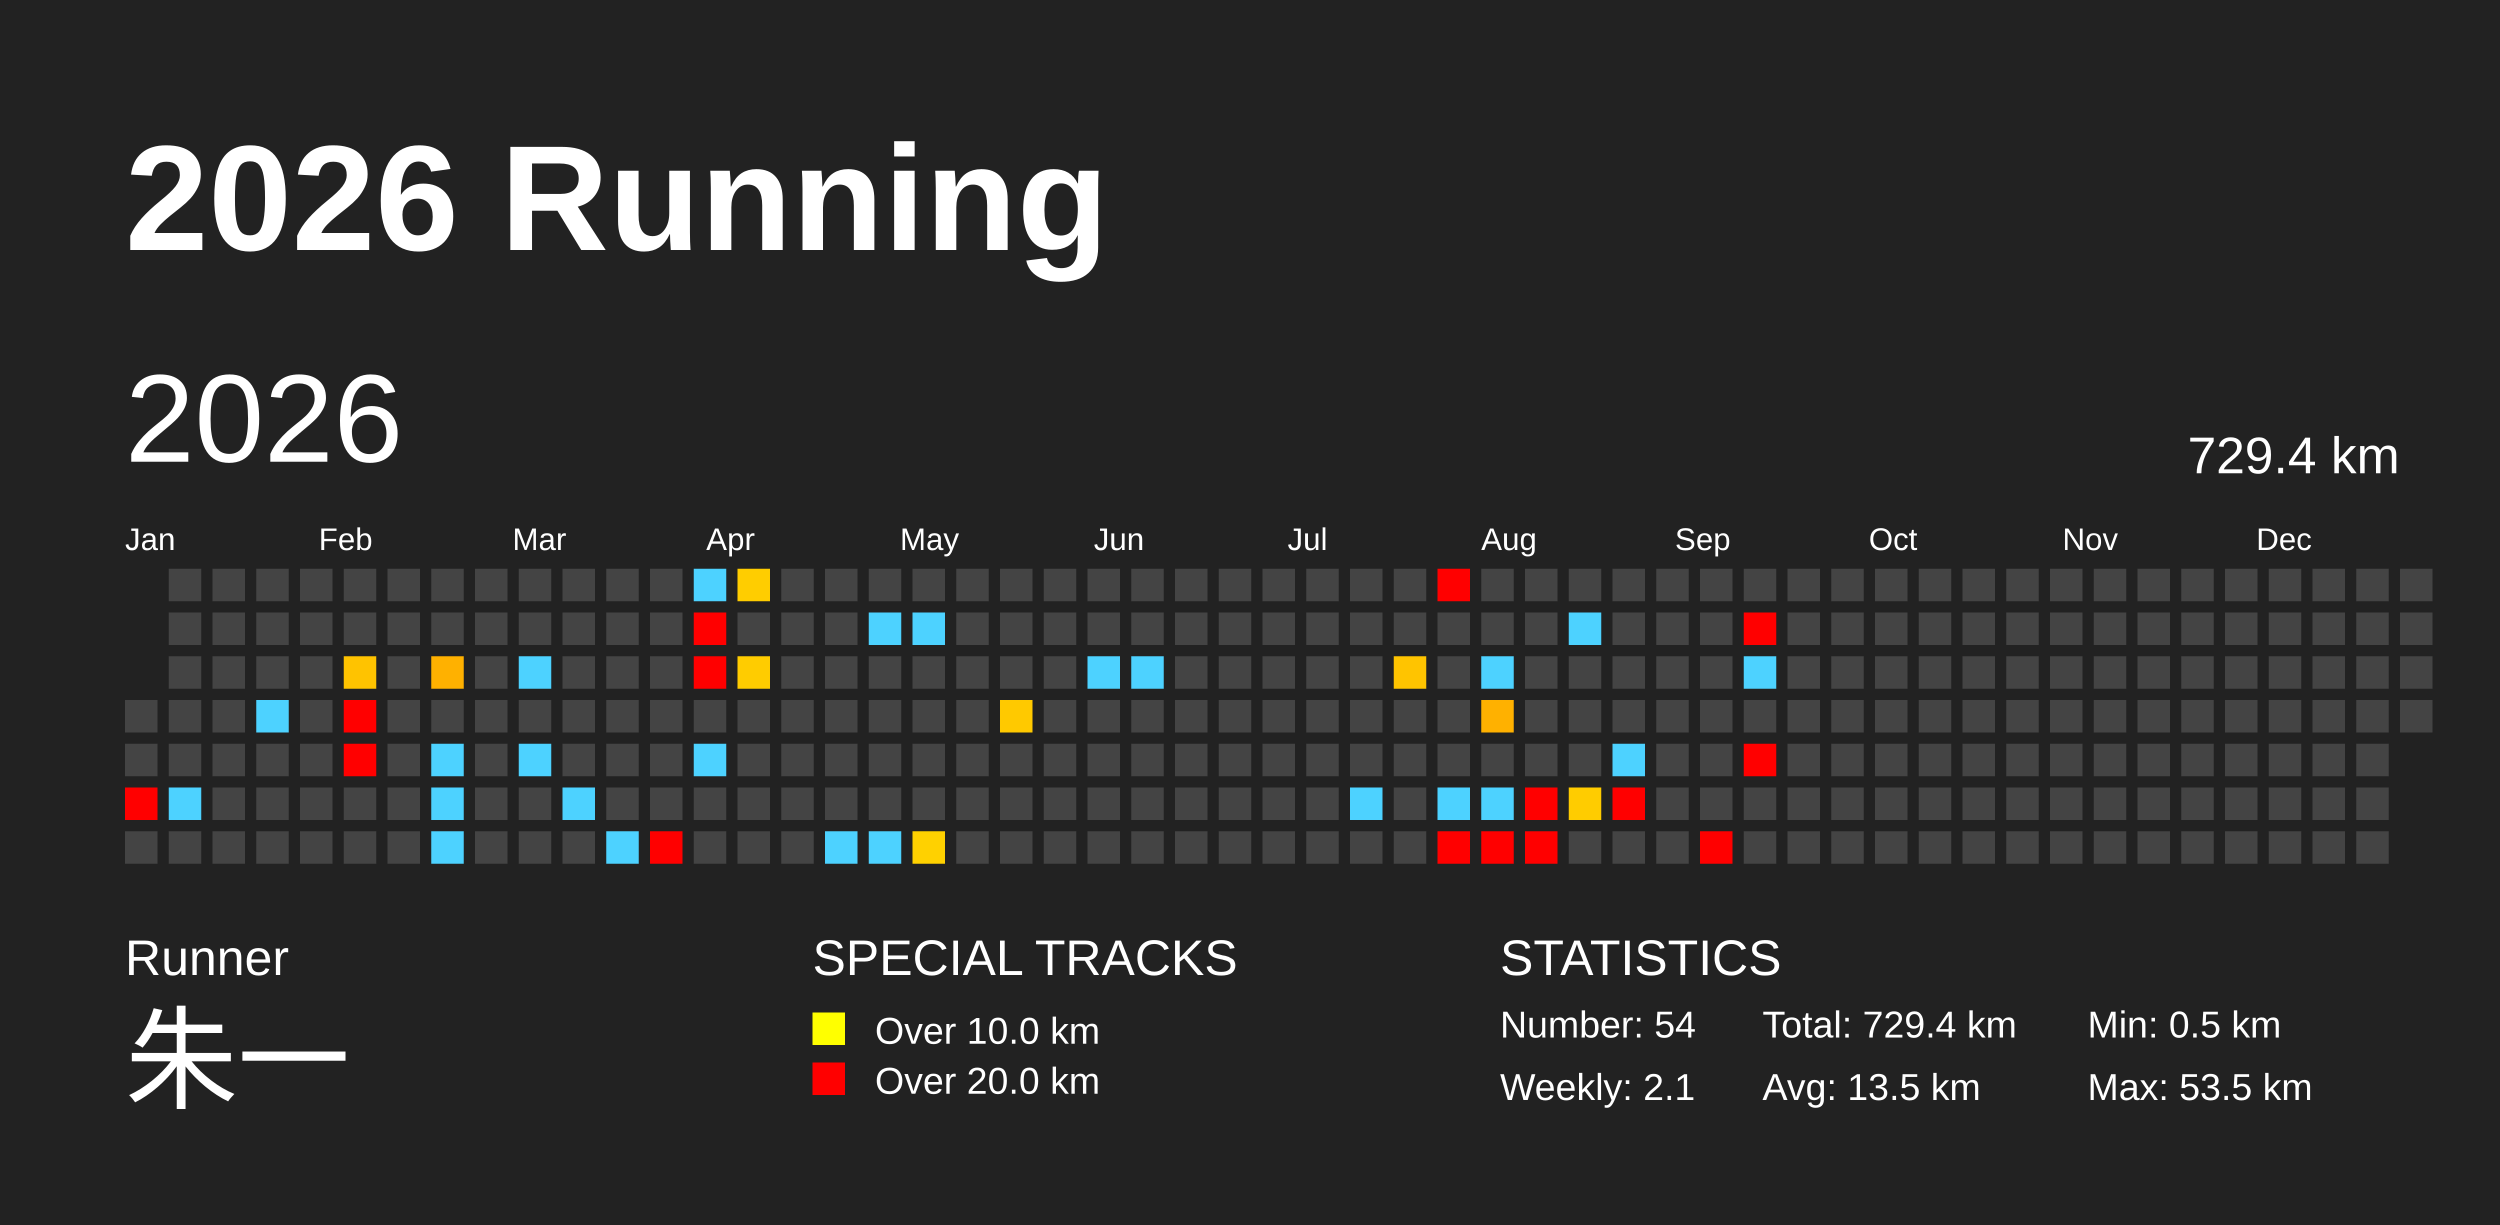
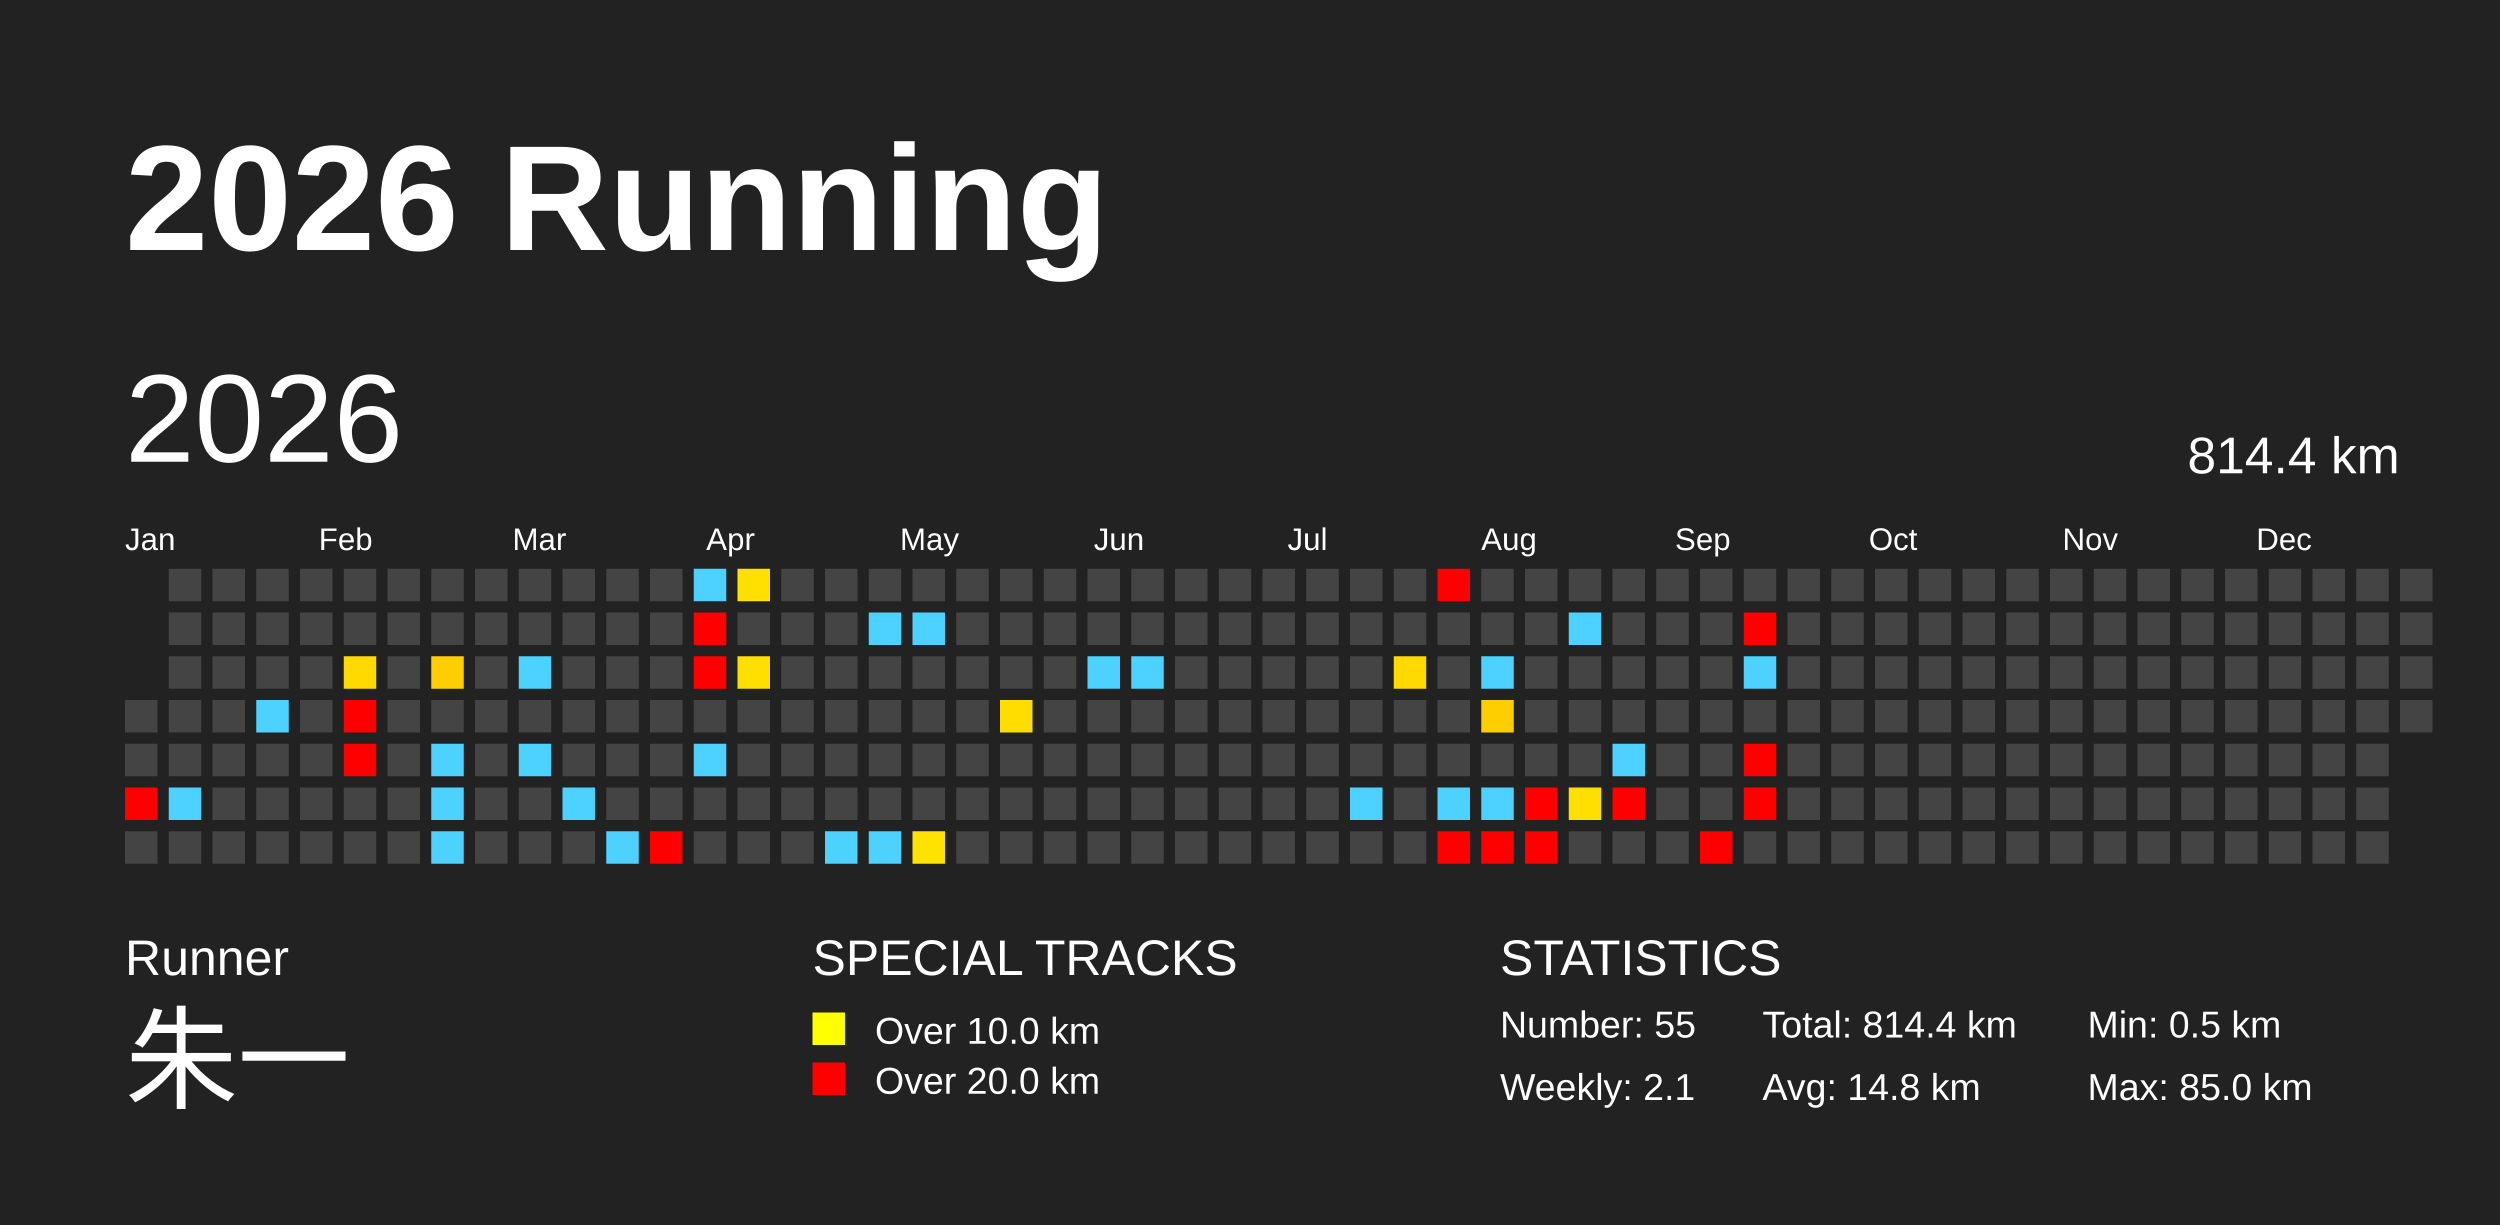
<svg xmlns="http://www.w3.org/2000/svg" baseProfile="full" height="98mm" version="1.1" viewBox="0,0,200,98" width="200mm">
  <defs />
  <rect fill="#222222" height="98" width="200" x="0" y="0" />
  <text fill="#FFFFFF" style="font-size:12px; font-family:Arial; font-weight:bold;" x="10" y="20">2026 Running</text>
  <text fill="#FFFFFF" style="font-size:4px; font-family:Arial" x="10" y="78">Runner</text>
  <text fill="#FFFFFF" style="font-size:9px; font-family:Arial" x="10" y="88">朱一</text>
  <text fill="#FFFFFF" style="font-size:4px; font-family:Arial" x="65" y="78">SPECIAL TRACKS</text>
  <rect fill="yellow" height="2.6" width="2.6" x="65" y="81" />
  <text fill="#FFFFFF" style="font-size:3px; font-family:Arial" x="70" y="83.5">Over 10.0 km</text>
  <rect fill="red" height="2.6" width="2.6" x="65" y="85" />
  <text fill="#FFFFFF" style="font-size:3px; font-family:Arial" x="70" y="87.5">Over 20.0 km</text>
  <text fill="#FFFFFF" style="font-size:4px; font-family:Arial" x="120" y="78">STATISTICS</text>
-   <text fill="#FFFFFF" style="font-size:3px; font-family:Arial" x="120" y="83">Number: 54</text>
+   <text fill="#FFFFFF" style="font-size:3px; font-family:Arial" x="120" y="83">Number: 55</text>
  <text fill="#FFFFFF" style="font-size:3px; font-family:Arial" x="120" y="88">Weekly: 2.1</text>
-   <text fill="#FFFFFF" style="font-size:3px; font-family:Arial" x="141" y="83">Total: 729.4 km</text>
-   <text fill="#FFFFFF" style="font-size:3px; font-family:Arial" x="141" y="88">Avg: 13.5 km</text>
+   <text fill="#FFFFFF" style="font-size:3px; font-family:Arial" x="141" y="83">Total: 814.4 km</text>
+   <text fill="#FFFFFF" style="font-size:3px; font-family:Arial" x="141" y="88">Avg: 14.8 km</text>
  <text fill="#FFFFFF" style="font-size:3px; font-family:Arial" x="167" y="83">Min: 0.5 km</text>
-   <text fill="#FFFFFF" style="font-size:3px; font-family:Arial" x="167" y="88">Max: 53.5 km</text>
+   <text fill="#FFFFFF" style="font-size:3px; font-family:Arial" x="167" y="88">Max: 85.0 km</text>
  <text dominant-baseline="hanging" fill="#FFFFFF" style="font-size:10.0px; font-family:Arial;" x="10" y="30">2026</text>
-   <text dominant-baseline="hanging" fill="#FFFFFF" style="font-size:4.125px; font-family:Arial;" x="175" y="35">729.4 km</text>
+   <text dominant-baseline="hanging" fill="#FFFFFF" style="font-size:4.125px; font-family:Arial;" x="175" y="35">814.4 km</text>
  <text fill="#FFFFFF" style="font-size:2.5px; font-family:Arial" x="10.0" y="44">Jan</text>
  <text fill="#FFFFFF" style="font-size:2.5px; font-family:Arial" x="25.5" y="44">Feb</text>
  <text fill="#FFFFFF" style="font-size:2.5px; font-family:Arial" x="41.0" y="44">Mar</text>
  <text fill="#FFFFFF" style="font-size:2.5px; font-family:Arial" x="56.5" y="44">Apr</text>
  <text fill="#FFFFFF" style="font-size:2.5px; font-family:Arial" x="72.0" y="44">May</text>
  <text fill="#FFFFFF" style="font-size:2.5px; font-family:Arial" x="87.5" y="44">Jun</text>
  <text fill="#FFFFFF" style="font-size:2.5px; font-family:Arial" x="103.0" y="44">Jul</text>
  <text fill="#FFFFFF" style="font-size:2.5px; font-family:Arial" x="118.5" y="44">Aug</text>
  <text fill="#FFFFFF" style="font-size:2.5px; font-family:Arial" x="134.0" y="44">Sep</text>
  <text fill="#FFFFFF" style="font-size:2.5px; font-family:Arial" x="149.5" y="44">Oct</text>
  <text fill="#FFFFFF" style="font-size:2.5px; font-family:Arial" x="165.0" y="44">Nov</text>
  <text fill="#FFFFFF" style="font-size:2.5px; font-family:Arial" x="180.5" y="44">Dec</text>
  <rect fill="#444444" height="2.6" width="2.6" x="10.0" y="56.0" />
  <rect fill="#444444" height="2.6" width="2.6" x="10.0" y="59.5" />
  <rect fill="red" height="2.6" width="2.6" x="10.0" y="63.0" />
  <rect fill="#444444" height="2.6" width="2.6" x="10.0" y="66.5" />
  <rect fill="#444444" height="2.6" width="2.6" x="13.5" y="45.5" />
  <rect fill="#444444" height="2.6" width="2.6" x="13.5" y="49.0" />
  <rect fill="#444444" height="2.6" width="2.6" x="13.5" y="52.5" />
  <rect fill="#444444" height="2.6" width="2.6" x="13.5" y="56.0" />
  <rect fill="#444444" height="2.6" width="2.6" x="13.5" y="59.5" />
  <rect fill="#4dd2ff" height="2.6" width="2.6" x="13.5" y="63.0" />
  <rect fill="#444444" height="2.6" width="2.6" x="13.5" y="66.5" />
  <rect fill="#444444" height="2.6" width="2.6" x="17.0" y="45.5" />
  <rect fill="#444444" height="2.6" width="2.6" x="17.0" y="49.0" />
  <rect fill="#444444" height="2.6" width="2.6" x="17.0" y="52.5" />
  <rect fill="#444444" height="2.6" width="2.6" x="17.0" y="56.0" />
  <rect fill="#444444" height="2.6" width="2.6" x="17.0" y="59.5" />
  <rect fill="#444444" height="2.6" width="2.6" x="17.0" y="63.0" />
  <rect fill="#444444" height="2.6" width="2.6" x="17.0" y="66.5" />
  <rect fill="#444444" height="2.6" width="2.6" x="20.5" y="45.5" />
  <rect fill="#444444" height="2.6" width="2.6" x="20.5" y="49.0" />
  <rect fill="#444444" height="2.6" width="2.6" x="20.5" y="52.5" />
  <rect fill="#4dd2ff" height="2.6" width="2.6" x="20.5" y="56.0" />
  <rect fill="#444444" height="2.6" width="2.6" x="20.5" y="59.5" />
  <rect fill="#444444" height="2.6" width="2.6" x="20.5" y="63.0" />
  <rect fill="#444444" height="2.6" width="2.6" x="20.5" y="66.5" />
  <rect fill="#444444" height="2.6" width="2.6" x="24.0" y="45.5" />
  <rect fill="#444444" height="2.6" width="2.6" x="24.0" y="49.0" />
  <rect fill="#444444" height="2.6" width="2.6" x="24.0" y="52.5" />
  <rect fill="#444444" height="2.6" width="2.6" x="24.0" y="56.0" />
  <rect fill="#444444" height="2.6" width="2.6" x="24.0" y="59.5" />
  <rect fill="#444444" height="2.6" width="2.6" x="24.0" y="63.0" />
  <rect fill="#444444" height="2.6" width="2.6" x="24.0" y="66.5" />
  <rect fill="#444444" height="2.6" width="2.6" x="27.5" y="45.5" />
  <rect fill="#444444" height="2.6" width="2.6" x="27.5" y="49.0" />
-   <rect fill="#ffc300" height="2.6" width="2.6" x="27.5" y="52.5" />
+   <rect fill="#ffd900" height="2.6" width="2.6" x="27.5" y="52.5" />
  <rect fill="red" height="2.6" width="2.6" x="27.5" y="56.0" />
  <rect fill="red" height="2.6" width="2.6" x="27.5" y="59.5" />
  <rect fill="#444444" height="2.6" width="2.6" x="27.5" y="63.0" />
  <rect fill="#444444" height="2.6" width="2.6" x="27.5" y="66.5" />
  <rect fill="#444444" height="2.6" width="2.6" x="31.0" y="45.5" />
  <rect fill="#444444" height="2.6" width="2.6" x="31.0" y="49.0" />
  <rect fill="#444444" height="2.6" width="2.6" x="31.0" y="52.5" />
  <rect fill="#444444" height="2.6" width="2.6" x="31.0" y="56.0" />
  <rect fill="#444444" height="2.6" width="2.6" x="31.0" y="59.5" />
  <rect fill="#444444" height="2.6" width="2.6" x="31.0" y="63.0" />
  <rect fill="#444444" height="2.6" width="2.6" x="31.0" y="66.5" />
  <rect fill="#444444" height="2.6" width="2.6" x="34.5" y="45.5" />
  <rect fill="#444444" height="2.6" width="2.6" x="34.5" y="49.0" />
-   <rect fill="#ffb100" height="2.6" width="2.6" x="34.5" y="52.5" />
+   <rect fill="#ffce00" height="2.6" width="2.6" x="34.5" y="52.5" />
  <rect fill="#444444" height="2.6" width="2.6" x="34.5" y="56.0" />
  <rect fill="#4dd2ff" height="2.6" width="2.6" x="34.5" y="59.5" />
  <rect fill="#4dd2ff" height="2.6" width="2.6" x="34.5" y="63.0" />
  <rect fill="#4dd2ff" height="2.6" width="2.6" x="34.5" y="66.5" />
  <rect fill="#444444" height="2.6" width="2.6" x="38.0" y="45.5" />
  <rect fill="#444444" height="2.6" width="2.6" x="38.0" y="49.0" />
  <rect fill="#444444" height="2.6" width="2.6" x="38.0" y="52.5" />
  <rect fill="#444444" height="2.6" width="2.6" x="38.0" y="56.0" />
  <rect fill="#444444" height="2.6" width="2.6" x="38.0" y="59.5" />
  <rect fill="#444444" height="2.6" width="2.6" x="38.0" y="63.0" />
  <rect fill="#444444" height="2.6" width="2.6" x="38.0" y="66.5" />
  <rect fill="#444444" height="2.6" width="2.6" x="41.5" y="45.5" />
  <rect fill="#444444" height="2.6" width="2.6" x="41.5" y="49.0" />
  <rect fill="#4dd2ff" height="2.6" width="2.6" x="41.5" y="52.5" />
  <rect fill="#444444" height="2.6" width="2.6" x="41.5" y="56.0" />
  <rect fill="#4dd2ff" height="2.6" width="2.6" x="41.5" y="59.5" />
  <rect fill="#444444" height="2.6" width="2.6" x="41.5" y="63.0" />
  <rect fill="#444444" height="2.6" width="2.6" x="41.5" y="66.5" />
  <rect fill="#444444" height="2.6" width="2.6" x="45.0" y="45.5" />
  <rect fill="#444444" height="2.6" width="2.6" x="45.0" y="49.0" />
  <rect fill="#444444" height="2.6" width="2.6" x="45.0" y="52.5" />
  <rect fill="#444444" height="2.6" width="2.6" x="45.0" y="56.0" />
  <rect fill="#444444" height="2.6" width="2.6" x="45.0" y="59.5" />
  <rect fill="#4dd2ff" height="2.6" width="2.6" x="45.0" y="63.0" />
  <rect fill="#444444" height="2.6" width="2.6" x="45.0" y="66.5" />
  <rect fill="#444444" height="2.6" width="2.6" x="48.5" y="45.5" />
  <rect fill="#444444" height="2.6" width="2.6" x="48.5" y="49.0" />
  <rect fill="#444444" height="2.6" width="2.6" x="48.5" y="52.5" />
  <rect fill="#444444" height="2.6" width="2.6" x="48.5" y="56.0" />
  <rect fill="#444444" height="2.6" width="2.6" x="48.5" y="59.5" />
  <rect fill="#444444" height="2.6" width="2.6" x="48.5" y="63.0" />
  <rect fill="#4dd2ff" height="2.6" width="2.6" x="48.5" y="66.5" />
  <rect fill="#444444" height="2.6" width="2.6" x="52.0" y="45.5" />
  <rect fill="#444444" height="2.6" width="2.6" x="52.0" y="49.0" />
  <rect fill="#444444" height="2.6" width="2.6" x="52.0" y="52.5" />
  <rect fill="#444444" height="2.6" width="2.6" x="52.0" y="56.0" />
  <rect fill="#444444" height="2.6" width="2.6" x="52.0" y="59.5" />
  <rect fill="#444444" height="2.6" width="2.6" x="52.0" y="63.0" />
  <rect fill="red" height="2.6" width="2.6" x="52.0" y="66.5" />
  <rect fill="#4dd2ff" height="2.6" width="2.6" x="55.5" y="45.5" />
  <rect fill="red" height="2.6" width="2.6" x="55.5" y="49.0" />
  <rect fill="red" height="2.6" width="2.6" x="55.5" y="52.5" />
  <rect fill="#444444" height="2.6" width="2.6" x="55.5" y="56.0" />
  <rect fill="#4dd2ff" height="2.6" width="2.6" x="55.5" y="59.5" />
  <rect fill="#444444" height="2.6" width="2.6" x="55.5" y="63.0" />
  <rect fill="#444444" height="2.6" width="2.6" x="55.5" y="66.5" />
-   <rect fill="#ffcd00" height="2.6" width="2.6" x="59.0" y="45.5" />
+   <rect fill="#ffe000" height="2.6" width="2.6" x="59.0" y="45.5" />
  <rect fill="#444444" height="2.6" width="2.6" x="59.0" y="49.0" />
-   <rect fill="#ffcc00" height="2.6" width="2.6" x="59.0" y="52.5" />
+   <rect fill="#ffdf00" height="2.6" width="2.6" x="59.0" y="52.5" />
  <rect fill="#444444" height="2.6" width="2.6" x="59.0" y="56.0" />
  <rect fill="#444444" height="2.6" width="2.6" x="59.0" y="59.5" />
  <rect fill="#444444" height="2.6" width="2.6" x="59.0" y="63.0" />
  <rect fill="#444444" height="2.6" width="2.6" x="59.0" y="66.5" />
  <rect fill="#444444" height="2.6" width="2.6" x="62.5" y="45.5" />
  <rect fill="#444444" height="2.6" width="2.6" x="62.5" y="49.0" />
  <rect fill="#444444" height="2.6" width="2.6" x="62.5" y="52.5" />
  <rect fill="#444444" height="2.6" width="2.6" x="62.5" y="56.0" />
  <rect fill="#444444" height="2.6" width="2.6" x="62.5" y="59.5" />
  <rect fill="#444444" height="2.6" width="2.6" x="62.5" y="63.0" />
  <rect fill="#444444" height="2.6" width="2.6" x="62.5" y="66.5" />
  <rect fill="#444444" height="2.6" width="2.6" x="66.0" y="45.5" />
  <rect fill="#444444" height="2.6" width="2.6" x="66.0" y="49.0" />
  <rect fill="#444444" height="2.6" width="2.6" x="66.0" y="52.5" />
  <rect fill="#444444" height="2.6" width="2.6" x="66.0" y="56.0" />
  <rect fill="#444444" height="2.6" width="2.6" x="66.0" y="59.5" />
  <rect fill="#444444" height="2.6" width="2.6" x="66.0" y="63.0" />
  <rect fill="#4dd2ff" height="2.6" width="2.6" x="66.0" y="66.5" />
  <rect fill="#444444" height="2.6" width="2.6" x="69.5" y="45.5" />
  <rect fill="#4dd2ff" height="2.6" width="2.6" x="69.5" y="49.0" />
  <rect fill="#444444" height="2.6" width="2.6" x="69.5" y="52.5" />
  <rect fill="#444444" height="2.6" width="2.6" x="69.5" y="56.0" />
  <rect fill="#444444" height="2.6" width="2.6" x="69.5" y="59.5" />
  <rect fill="#444444" height="2.6" width="2.6" x="69.5" y="63.0" />
  <rect fill="#4dd2ff" height="2.6" width="2.6" x="69.5" y="66.5" />
  <rect fill="#444444" height="2.6" width="2.6" x="73.0" y="45.5" />
  <rect fill="#4dd2ff" height="2.6" width="2.6" x="73.0" y="49.0" />
  <rect fill="#444444" height="2.6" width="2.6" x="73.0" y="52.5" />
  <rect fill="#444444" height="2.6" width="2.6" x="73.0" y="56.0" />
  <rect fill="#444444" height="2.6" width="2.6" x="73.0" y="59.5" />
  <rect fill="#444444" height="2.6" width="2.6" x="73.0" y="63.0" />
-   <rect fill="#ffd100" height="2.6" width="2.6" x="73.0" y="66.5" />
+   <rect fill="#ffe200" height="2.6" width="2.6" x="73.0" y="66.5" />
  <rect fill="#444444" height="2.6" width="2.6" x="76.5" y="45.5" />
  <rect fill="#444444" height="2.6" width="2.6" x="76.5" y="49.0" />
  <rect fill="#444444" height="2.6" width="2.6" x="76.5" y="52.5" />
  <rect fill="#444444" height="2.6" width="2.6" x="76.5" y="56.0" />
  <rect fill="#444444" height="2.6" width="2.6" x="76.5" y="59.5" />
  <rect fill="#444444" height="2.6" width="2.6" x="76.5" y="63.0" />
  <rect fill="#444444" height="2.6" width="2.6" x="76.5" y="66.5" />
  <rect fill="#444444" height="2.6" width="2.6" x="80.0" y="45.5" />
  <rect fill="#444444" height="2.6" width="2.6" x="80.0" y="49.0" />
  <rect fill="#444444" height="2.6" width="2.6" x="80.0" y="52.5" />
-   <rect fill="#ffc900" height="2.6" width="2.6" x="80.0" y="56.0" />
+   <rect fill="#ffdd00" height="2.6" width="2.6" x="80.0" y="56.0" />
  <rect fill="#444444" height="2.6" width="2.6" x="80.0" y="59.5" />
  <rect fill="#444444" height="2.6" width="2.6" x="80.0" y="63.0" />
  <rect fill="#444444" height="2.6" width="2.6" x="80.0" y="66.5" />
  <rect fill="#444444" height="2.6" width="2.6" x="83.5" y="45.5" />
  <rect fill="#444444" height="2.6" width="2.6" x="83.5" y="49.0" />
  <rect fill="#444444" height="2.6" width="2.6" x="83.5" y="52.5" />
  <rect fill="#444444" height="2.6" width="2.6" x="83.5" y="56.0" />
  <rect fill="#444444" height="2.6" width="2.6" x="83.5" y="59.5" />
  <rect fill="#444444" height="2.6" width="2.6" x="83.5" y="63.0" />
  <rect fill="#444444" height="2.6" width="2.6" x="83.5" y="66.5" />
  <rect fill="#444444" height="2.6" width="2.6" x="87.0" y="45.5" />
  <rect fill="#444444" height="2.6" width="2.6" x="87.0" y="49.0" />
  <rect fill="#4dd2ff" height="2.6" width="2.6" x="87.0" y="52.5" />
  <rect fill="#444444" height="2.6" width="2.6" x="87.0" y="56.0" />
  <rect fill="#444444" height="2.6" width="2.6" x="87.0" y="59.5" />
  <rect fill="#444444" height="2.6" width="2.6" x="87.0" y="63.0" />
  <rect fill="#444444" height="2.6" width="2.6" x="87.0" y="66.5" />
  <rect fill="#444444" height="2.6" width="2.6" x="90.5" y="45.5" />
  <rect fill="#444444" height="2.6" width="2.6" x="90.5" y="49.0" />
  <rect fill="#4dd2ff" height="2.6" width="2.6" x="90.5" y="52.5" />
  <rect fill="#444444" height="2.6" width="2.6" x="90.5" y="56.0" />
  <rect fill="#444444" height="2.6" width="2.6" x="90.5" y="59.5" />
  <rect fill="#444444" height="2.6" width="2.6" x="90.5" y="63.0" />
  <rect fill="#444444" height="2.6" width="2.6" x="90.5" y="66.5" />
  <rect fill="#444444" height="2.6" width="2.6" x="94.0" y="45.5" />
  <rect fill="#444444" height="2.6" width="2.6" x="94.0" y="49.0" />
  <rect fill="#444444" height="2.6" width="2.6" x="94.0" y="52.5" />
  <rect fill="#444444" height="2.6" width="2.6" x="94.0" y="56.0" />
  <rect fill="#444444" height="2.6" width="2.6" x="94.0" y="59.5" />
  <rect fill="#444444" height="2.6" width="2.6" x="94.0" y="63.0" />
  <rect fill="#444444" height="2.6" width="2.6" x="94.0" y="66.5" />
  <rect fill="#444444" height="2.6" width="2.6" x="97.5" y="45.5" />
  <rect fill="#444444" height="2.6" width="2.6" x="97.5" y="49.0" />
  <rect fill="#444444" height="2.6" width="2.6" x="97.5" y="52.5" />
  <rect fill="#444444" height="2.6" width="2.6" x="97.5" y="56.0" />
  <rect fill="#444444" height="2.6" width="2.6" x="97.5" y="59.5" />
  <rect fill="#444444" height="2.6" width="2.6" x="97.5" y="63.0" />
  <rect fill="#444444" height="2.6" width="2.6" x="97.5" y="66.5" />
  <rect fill="#444444" height="2.6" width="2.6" x="101.0" y="45.5" />
  <rect fill="#444444" height="2.6" width="2.6" x="101.0" y="49.0" />
  <rect fill="#444444" height="2.6" width="2.6" x="101.0" y="52.5" />
  <rect fill="#444444" height="2.6" width="2.6" x="101.0" y="56.0" />
  <rect fill="#444444" height="2.6" width="2.6" x="101.0" y="59.5" />
  <rect fill="#444444" height="2.6" width="2.6" x="101.0" y="63.0" />
  <rect fill="#444444" height="2.6" width="2.6" x="101.0" y="66.5" />
  <rect fill="#444444" height="2.6" width="2.6" x="104.5" y="45.5" />
  <rect fill="#444444" height="2.6" width="2.6" x="104.5" y="49.0" />
  <rect fill="#444444" height="2.6" width="2.6" x="104.5" y="52.5" />
  <rect fill="#444444" height="2.6" width="2.6" x="104.5" y="56.0" />
  <rect fill="#444444" height="2.6" width="2.6" x="104.5" y="59.5" />
  <rect fill="#444444" height="2.6" width="2.6" x="104.5" y="63.0" />
  <rect fill="#444444" height="2.6" width="2.6" x="104.5" y="66.5" />
  <rect fill="#444444" height="2.6" width="2.6" x="108.0" y="45.5" />
  <rect fill="#444444" height="2.6" width="2.6" x="108.0" y="49.0" />
  <rect fill="#444444" height="2.6" width="2.6" x="108.0" y="52.5" />
  <rect fill="#444444" height="2.6" width="2.6" x="108.0" y="56.0" />
  <rect fill="#444444" height="2.6" width="2.6" x="108.0" y="59.5" />
  <rect fill="#4dd2ff" height="2.6" width="2.6" x="108.0" y="63.0" />
  <rect fill="#444444" height="2.6" width="2.6" x="108.0" y="66.5" />
  <rect fill="#444444" height="2.6" width="2.6" x="111.5" y="45.5" />
  <rect fill="#444444" height="2.6" width="2.6" x="111.5" y="49.0" />
-   <rect fill="#ffc400" height="2.6" width="2.6" x="111.5" y="52.5" />
+   <rect fill="#ffda00" height="2.6" width="2.6" x="111.5" y="52.5" />
  <rect fill="#444444" height="2.6" width="2.6" x="111.5" y="56.0" />
  <rect fill="#444444" height="2.6" width="2.6" x="111.5" y="59.5" />
  <rect fill="#444444" height="2.6" width="2.6" x="111.5" y="63.0" />
  <rect fill="#444444" height="2.6" width="2.6" x="111.5" y="66.5" />
  <rect fill="red" height="2.6" width="2.6" x="115.0" y="45.5" />
  <rect fill="#444444" height="2.6" width="2.6" x="115.0" y="49.0" />
  <rect fill="#444444" height="2.6" width="2.6" x="115.0" y="52.5" />
  <rect fill="#444444" height="2.6" width="2.6" x="115.0" y="56.0" />
  <rect fill="#444444" height="2.6" width="2.6" x="115.0" y="59.5" />
  <rect fill="#4dd2ff" height="2.6" width="2.6" x="115.0" y="63.0" />
  <rect fill="red" height="2.6" width="2.6" x="115.0" y="66.5" />
  <rect fill="#444444" height="2.6" width="2.6" x="118.5" y="45.5" />
  <rect fill="#444444" height="2.6" width="2.6" x="118.5" y="49.0" />
  <rect fill="#4dd2ff" height="2.6" width="2.6" x="118.5" y="52.5" />
-   <rect fill="#ffb100" height="2.6" width="2.6" x="118.5" y="56.0" />
+   <rect fill="#ffce00" height="2.6" width="2.6" x="118.5" y="56.0" />
  <rect fill="#444444" height="2.6" width="2.6" x="118.5" y="59.5" />
  <rect fill="#4dd2ff" height="2.6" width="2.6" x="118.5" y="63.0" />
  <rect fill="red" height="2.6" width="2.6" x="118.5" y="66.5" />
  <rect fill="#444444" height="2.6" width="2.6" x="122.0" y="45.5" />
  <rect fill="#444444" height="2.6" width="2.6" x="122.0" y="49.0" />
  <rect fill="#444444" height="2.6" width="2.6" x="122.0" y="52.5" />
  <rect fill="#444444" height="2.6" width="2.6" x="122.0" y="56.0" />
  <rect fill="#444444" height="2.6" width="2.6" x="122.0" y="59.5" />
  <rect fill="red" height="2.6" width="2.6" x="122.0" y="63.0" />
  <rect fill="red" height="2.6" width="2.6" x="122.0" y="66.5" />
  <rect fill="#444444" height="2.6" width="2.6" x="125.5" y="45.5" />
  <rect fill="#4dd2ff" height="2.6" width="2.6" x="125.5" y="49.0" />
  <rect fill="#444444" height="2.6" width="2.6" x="125.5" y="52.5" />
  <rect fill="#444444" height="2.6" width="2.6" x="125.5" y="56.0" />
  <rect fill="#444444" height="2.6" width="2.6" x="125.5" y="59.5" />
-   <rect fill="#ffcc00" height="2.6" width="2.6" x="125.5" y="63.0" />
+   <rect fill="#ffdf00" height="2.6" width="2.6" x="125.5" y="63.0" />
  <rect fill="#444444" height="2.6" width="2.6" x="125.5" y="66.5" />
  <rect fill="#444444" height="2.6" width="2.6" x="129.0" y="45.5" />
  <rect fill="#444444" height="2.6" width="2.6" x="129.0" y="49.0" />
  <rect fill="#444444" height="2.6" width="2.6" x="129.0" y="52.5" />
  <rect fill="#444444" height="2.6" width="2.6" x="129.0" y="56.0" />
  <rect fill="#4dd2ff" height="2.6" width="2.6" x="129.0" y="59.5" />
  <rect fill="red" height="2.6" width="2.6" x="129.0" y="63.0" />
  <rect fill="#444444" height="2.6" width="2.6" x="129.0" y="66.5" />
  <rect fill="#444444" height="2.6" width="2.6" x="132.5" y="45.5" />
  <rect fill="#444444" height="2.6" width="2.6" x="132.5" y="49.0" />
  <rect fill="#444444" height="2.6" width="2.6" x="132.5" y="52.5" />
  <rect fill="#444444" height="2.6" width="2.6" x="132.5" y="56.0" />
  <rect fill="#444444" height="2.6" width="2.6" x="132.5" y="59.5" />
  <rect fill="#444444" height="2.6" width="2.6" x="132.5" y="63.0" />
  <rect fill="#444444" height="2.6" width="2.6" x="132.5" y="66.5" />
  <rect fill="#444444" height="2.6" width="2.6" x="136.0" y="45.5" />
  <rect fill="#444444" height="2.6" width="2.6" x="136.0" y="49.0" />
  <rect fill="#444444" height="2.6" width="2.6" x="136.0" y="52.5" />
  <rect fill="#444444" height="2.6" width="2.6" x="136.0" y="56.0" />
  <rect fill="#444444" height="2.6" width="2.6" x="136.0" y="59.5" />
  <rect fill="#444444" height="2.6" width="2.6" x="136.0" y="63.0" />
  <rect fill="red" height="2.6" width="2.6" x="136.0" y="66.5" />
  <rect fill="#444444" height="2.6" width="2.6" x="139.5" y="45.5" />
  <rect fill="red" height="2.6" width="2.6" x="139.5" y="49.0" />
  <rect fill="#4dd2ff" height="2.6" width="2.6" x="139.5" y="52.5" />
  <rect fill="#444444" height="2.6" width="2.6" x="139.5" y="56.0" />
  <rect fill="red" height="2.6" width="2.6" x="139.5" y="59.5" />
-   <rect fill="#444444" height="2.6" width="2.6" x="139.5" y="63.0" />
+   <rect fill="red" height="2.6" width="2.6" x="139.5" y="63.0" />
  <rect fill="#444444" height="2.6" width="2.6" x="139.5" y="66.5" />
  <rect fill="#444444" height="2.6" width="2.6" x="143.0" y="45.5" />
  <rect fill="#444444" height="2.6" width="2.6" x="143.0" y="49.0" />
  <rect fill="#444444" height="2.6" width="2.6" x="143.0" y="52.5" />
  <rect fill="#444444" height="2.6" width="2.6" x="143.0" y="56.0" />
  <rect fill="#444444" height="2.6" width="2.6" x="143.0" y="59.5" />
  <rect fill="#444444" height="2.6" width="2.6" x="143.0" y="63.0" />
  <rect fill="#444444" height="2.6" width="2.6" x="143.0" y="66.5" />
  <rect fill="#444444" height="2.6" width="2.6" x="146.5" y="45.5" />
  <rect fill="#444444" height="2.6" width="2.6" x="146.5" y="49.0" />
  <rect fill="#444444" height="2.6" width="2.6" x="146.5" y="52.5" />
  <rect fill="#444444" height="2.6" width="2.6" x="146.5" y="56.0" />
  <rect fill="#444444" height="2.6" width="2.6" x="146.5" y="59.5" />
  <rect fill="#444444" height="2.6" width="2.6" x="146.5" y="63.0" />
  <rect fill="#444444" height="2.6" width="2.6" x="146.5" y="66.5" />
  <rect fill="#444444" height="2.6" width="2.6" x="150.0" y="45.5" />
  <rect fill="#444444" height="2.6" width="2.6" x="150.0" y="49.0" />
  <rect fill="#444444" height="2.6" width="2.6" x="150.0" y="52.5" />
  <rect fill="#444444" height="2.6" width="2.6" x="150.0" y="56.0" />
  <rect fill="#444444" height="2.6" width="2.6" x="150.0" y="59.5" />
  <rect fill="#444444" height="2.6" width="2.6" x="150.0" y="63.0" />
  <rect fill="#444444" height="2.6" width="2.6" x="150.0" y="66.5" />
  <rect fill="#444444" height="2.6" width="2.6" x="153.5" y="45.5" />
  <rect fill="#444444" height="2.6" width="2.6" x="153.5" y="49.0" />
  <rect fill="#444444" height="2.6" width="2.6" x="153.5" y="52.5" />
  <rect fill="#444444" height="2.6" width="2.6" x="153.5" y="56.0" />
  <rect fill="#444444" height="2.6" width="2.6" x="153.5" y="59.5" />
  <rect fill="#444444" height="2.6" width="2.6" x="153.5" y="63.0" />
  <rect fill="#444444" height="2.6" width="2.6" x="153.5" y="66.5" />
  <rect fill="#444444" height="2.6" width="2.6" x="157.0" y="45.5" />
  <rect fill="#444444" height="2.6" width="2.6" x="157.0" y="49.0" />
  <rect fill="#444444" height="2.6" width="2.6" x="157.0" y="52.5" />
  <rect fill="#444444" height="2.6" width="2.6" x="157.0" y="56.0" />
  <rect fill="#444444" height="2.6" width="2.6" x="157.0" y="59.5" />
  <rect fill="#444444" height="2.6" width="2.6" x="157.0" y="63.0" />
  <rect fill="#444444" height="2.6" width="2.6" x="157.0" y="66.5" />
  <rect fill="#444444" height="2.6" width="2.6" x="160.5" y="45.5" />
  <rect fill="#444444" height="2.6" width="2.6" x="160.5" y="49.0" />
  <rect fill="#444444" height="2.6" width="2.6" x="160.5" y="52.5" />
  <rect fill="#444444" height="2.6" width="2.6" x="160.5" y="56.0" />
  <rect fill="#444444" height="2.6" width="2.6" x="160.5" y="59.5" />
  <rect fill="#444444" height="2.6" width="2.6" x="160.5" y="63.0" />
  <rect fill="#444444" height="2.6" width="2.6" x="160.5" y="66.5" />
  <rect fill="#444444" height="2.6" width="2.6" x="164.0" y="45.5" />
  <rect fill="#444444" height="2.6" width="2.6" x="164.0" y="49.0" />
  <rect fill="#444444" height="2.6" width="2.6" x="164.0" y="52.5" />
  <rect fill="#444444" height="2.6" width="2.6" x="164.0" y="56.0" />
  <rect fill="#444444" height="2.6" width="2.6" x="164.0" y="59.5" />
  <rect fill="#444444" height="2.6" width="2.6" x="164.0" y="63.0" />
  <rect fill="#444444" height="2.6" width="2.6" x="164.0" y="66.5" />
  <rect fill="#444444" height="2.6" width="2.6" x="167.5" y="45.5" />
  <rect fill="#444444" height="2.6" width="2.6" x="167.5" y="49.0" />
  <rect fill="#444444" height="2.6" width="2.6" x="167.5" y="52.5" />
  <rect fill="#444444" height="2.6" width="2.6" x="167.5" y="56.0" />
  <rect fill="#444444" height="2.6" width="2.6" x="167.5" y="59.5" />
  <rect fill="#444444" height="2.6" width="2.6" x="167.5" y="63.0" />
  <rect fill="#444444" height="2.6" width="2.6" x="167.5" y="66.5" />
  <rect fill="#444444" height="2.6" width="2.6" x="171.0" y="45.5" />
  <rect fill="#444444" height="2.6" width="2.6" x="171.0" y="49.0" />
  <rect fill="#444444" height="2.6" width="2.6" x="171.0" y="52.5" />
  <rect fill="#444444" height="2.6" width="2.6" x="171.0" y="56.0" />
  <rect fill="#444444" height="2.6" width="2.6" x="171.0" y="59.5" />
  <rect fill="#444444" height="2.6" width="2.6" x="171.0" y="63.0" />
  <rect fill="#444444" height="2.6" width="2.6" x="171.0" y="66.5" />
  <rect fill="#444444" height="2.6" width="2.6" x="174.5" y="45.5" />
  <rect fill="#444444" height="2.6" width="2.6" x="174.5" y="49.0" />
  <rect fill="#444444" height="2.6" width="2.6" x="174.5" y="52.5" />
  <rect fill="#444444" height="2.6" width="2.6" x="174.5" y="56.0" />
  <rect fill="#444444" height="2.6" width="2.6" x="174.5" y="59.5" />
  <rect fill="#444444" height="2.6" width="2.6" x="174.5" y="63.0" />
  <rect fill="#444444" height="2.6" width="2.6" x="174.5" y="66.5" />
  <rect fill="#444444" height="2.6" width="2.6" x="178.0" y="45.5" />
  <rect fill="#444444" height="2.6" width="2.6" x="178.0" y="49.0" />
  <rect fill="#444444" height="2.6" width="2.6" x="178.0" y="52.5" />
  <rect fill="#444444" height="2.6" width="2.6" x="178.0" y="56.0" />
  <rect fill="#444444" height="2.6" width="2.6" x="178.0" y="59.5" />
  <rect fill="#444444" height="2.6" width="2.6" x="178.0" y="63.0" />
  <rect fill="#444444" height="2.6" width="2.6" x="178.0" y="66.5" />
  <rect fill="#444444" height="2.6" width="2.6" x="181.5" y="45.5" />
  <rect fill="#444444" height="2.6" width="2.6" x="181.5" y="49.0" />
  <rect fill="#444444" height="2.6" width="2.6" x="181.5" y="52.5" />
  <rect fill="#444444" height="2.6" width="2.6" x="181.5" y="56.0" />
  <rect fill="#444444" height="2.6" width="2.6" x="181.5" y="59.5" />
  <rect fill="#444444" height="2.6" width="2.6" x="181.5" y="63.0" />
  <rect fill="#444444" height="2.6" width="2.6" x="181.5" y="66.5" />
  <rect fill="#444444" height="2.6" width="2.6" x="185.0" y="45.5" />
  <rect fill="#444444" height="2.6" width="2.6" x="185.0" y="49.0" />
  <rect fill="#444444" height="2.6" width="2.6" x="185.0" y="52.5" />
  <rect fill="#444444" height="2.6" width="2.6" x="185.0" y="56.0" />
  <rect fill="#444444" height="2.6" width="2.6" x="185.0" y="59.5" />
  <rect fill="#444444" height="2.6" width="2.6" x="185.0" y="63.0" />
  <rect fill="#444444" height="2.6" width="2.6" x="185.0" y="66.5" />
  <rect fill="#444444" height="2.6" width="2.6" x="188.5" y="45.5" />
  <rect fill="#444444" height="2.6" width="2.6" x="188.5" y="49.0" />
  <rect fill="#444444" height="2.6" width="2.6" x="188.5" y="52.5" />
  <rect fill="#444444" height="2.6" width="2.6" x="188.5" y="56.0" />
  <rect fill="#444444" height="2.6" width="2.6" x="188.5" y="59.5" />
  <rect fill="#444444" height="2.6" width="2.6" x="188.5" y="63.0" />
  <rect fill="#444444" height="2.6" width="2.6" x="188.5" y="66.5" />
  <rect fill="#444444" height="2.6" width="2.6" x="192.0" y="45.5" />
  <rect fill="#444444" height="2.6" width="2.6" x="192.0" y="49.0" />
  <rect fill="#444444" height="2.6" width="2.6" x="192.0" y="52.5" />
  <rect fill="#444444" height="2.6" width="2.6" x="192.0" y="56.0" />
</svg>
